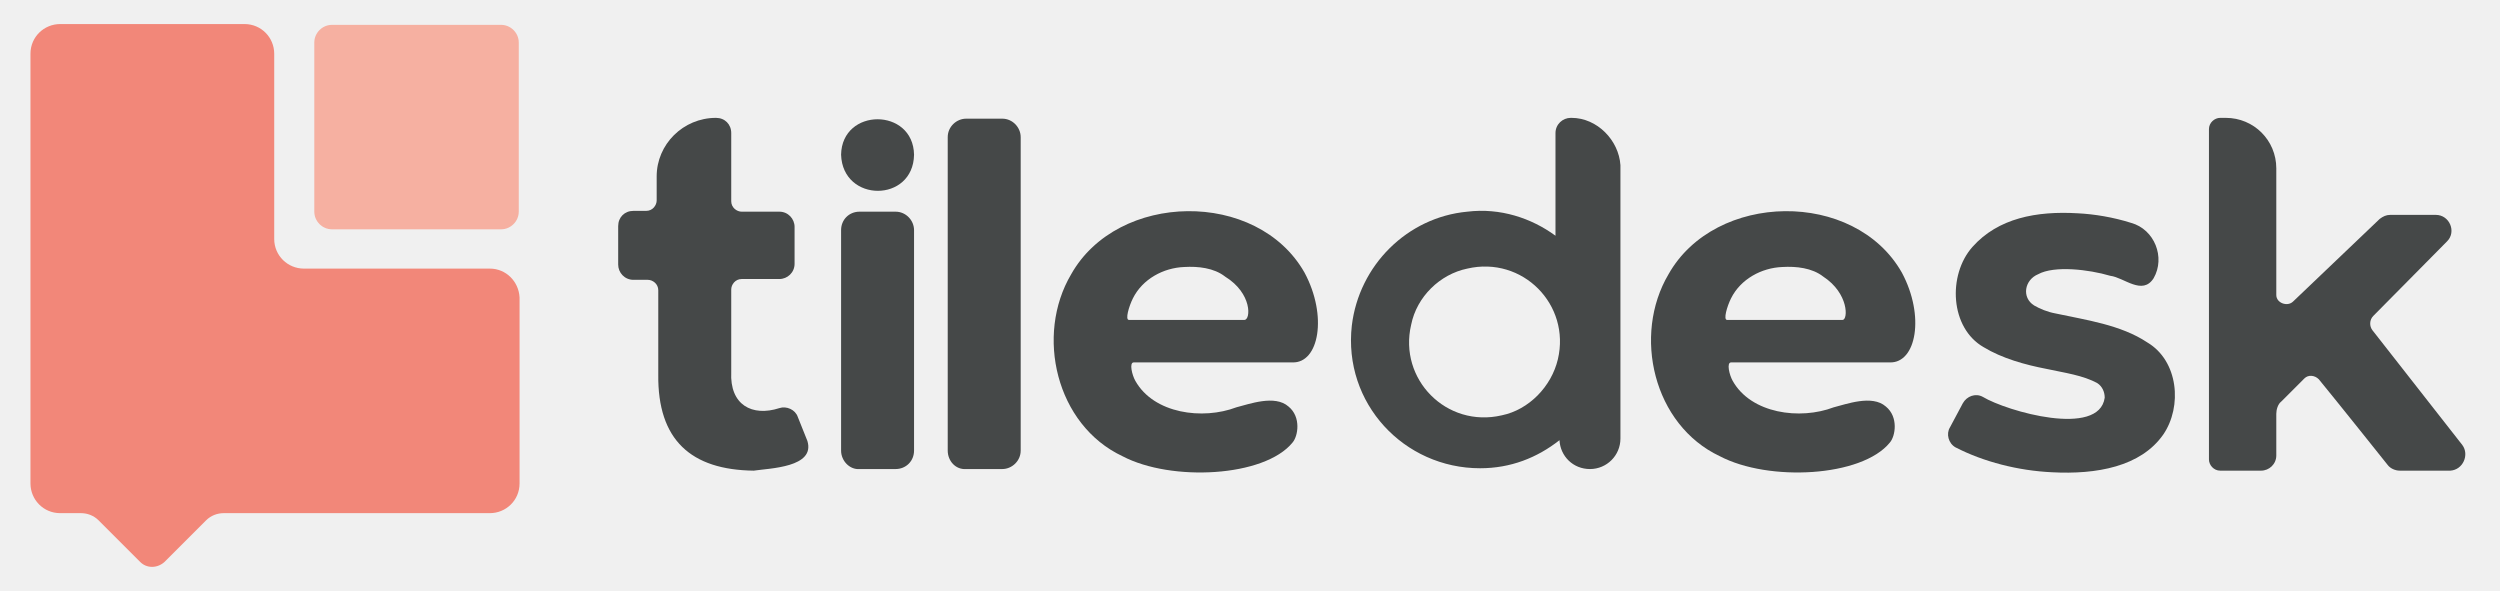
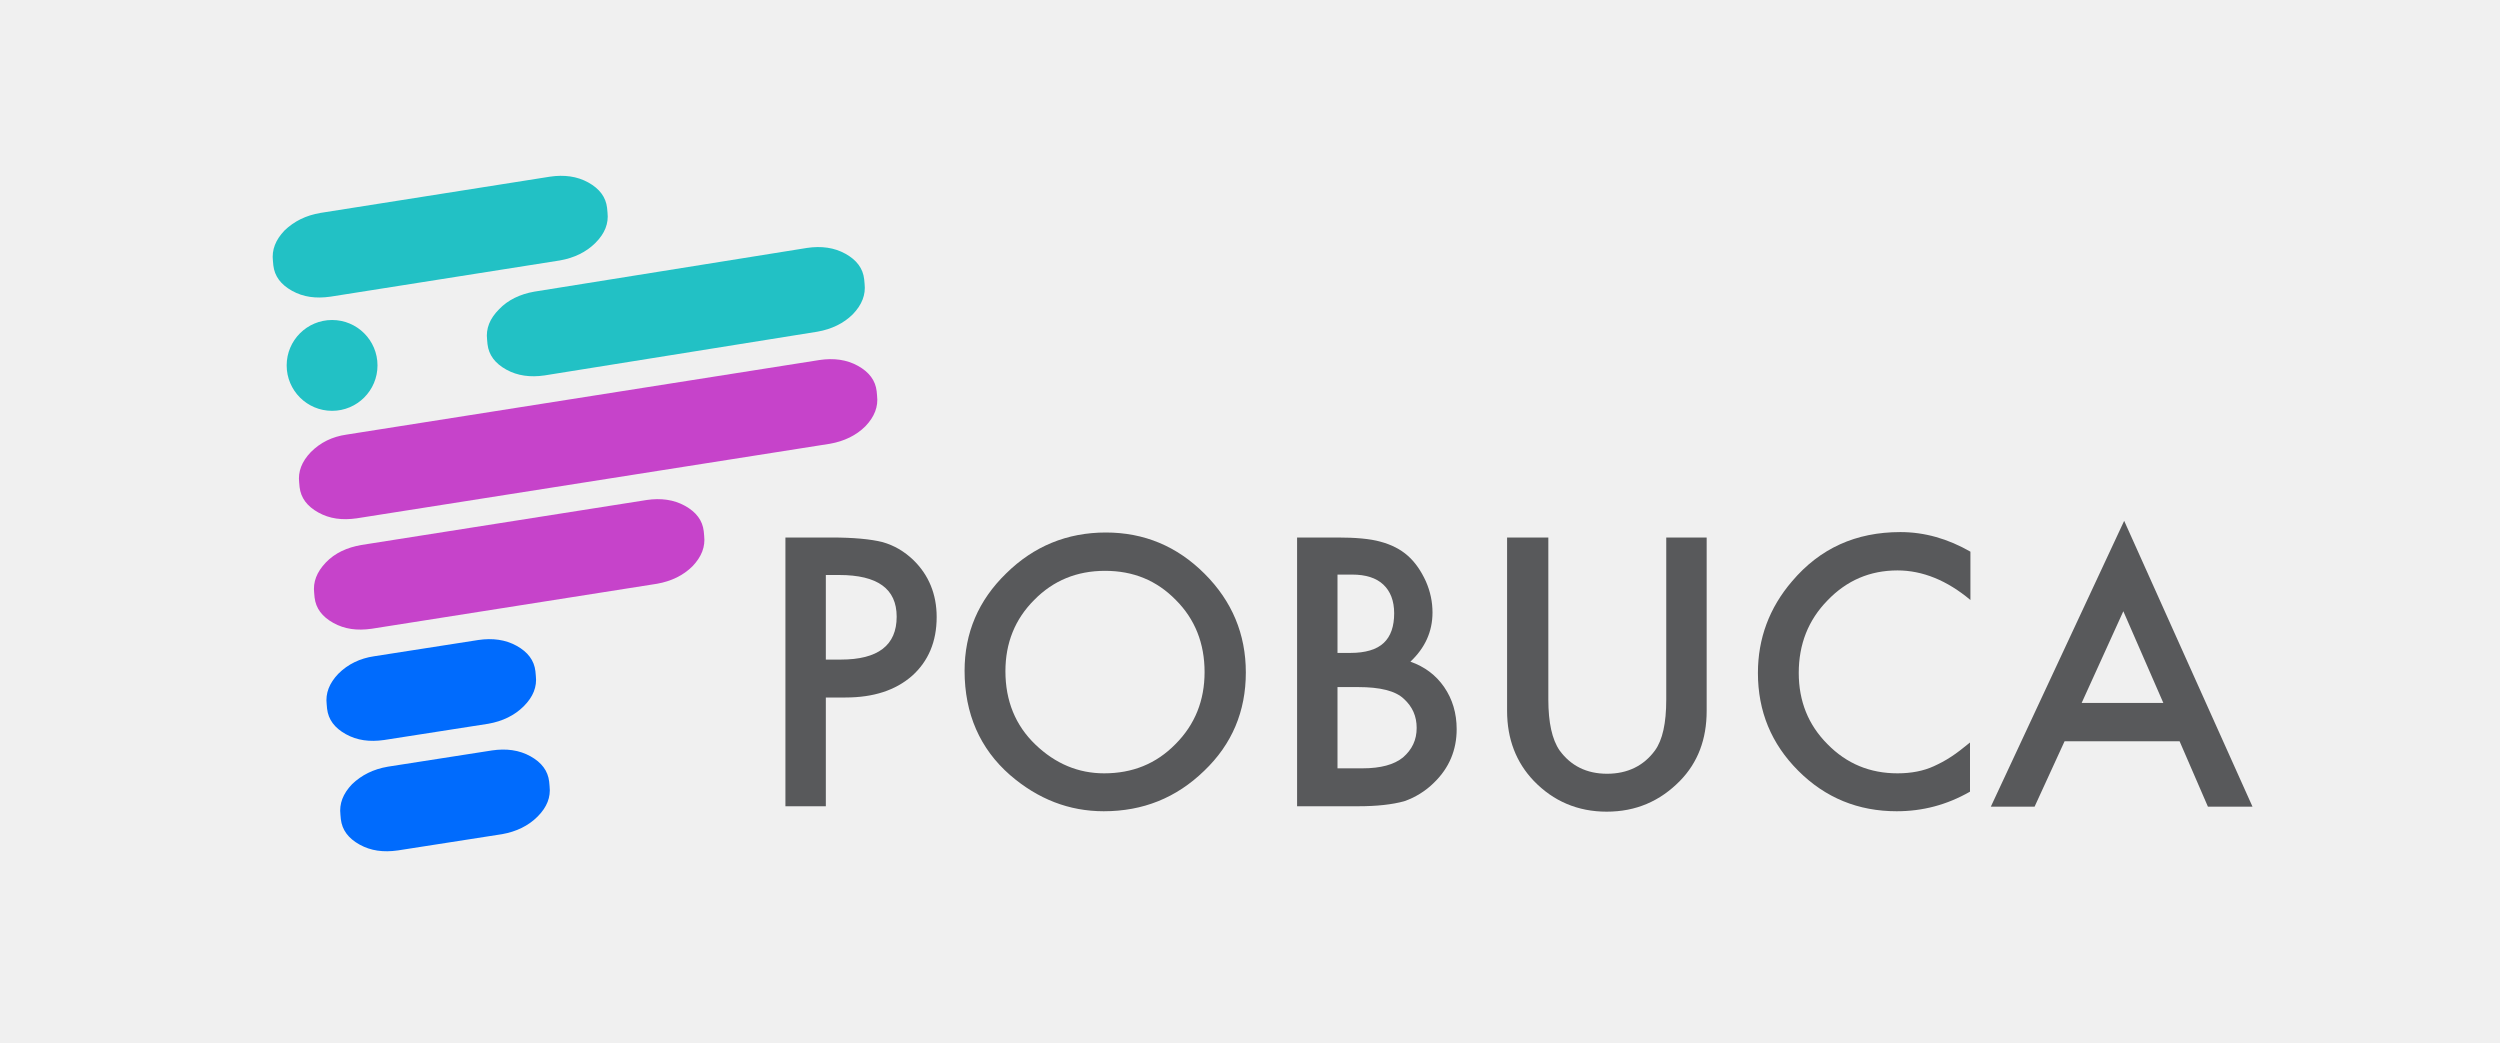
- <svg xmlns="http://www.w3.org/2000/svg" version="1.1" id="Livello_1" x="0px" y="0px" viewBox="0 0 311.8 73.7" style="enable-background:new 0 0 311.8 73.7;" xml:space="preserve">
+ <svg xmlns="http://www.w3.org/2000/svg" version="1.1" id="Layer_1" x="0px" y="0px" width="600px" height="250.1px" viewBox="0 0 600 250.1" style="enable-background:new 0 0 600 250.1;" xml:space="preserve">
  <style type="text/css">
- 	.st0{fill:#F28779;}
- 	.st1{fill:#F6B0A1;}
- 	.st2{fill:#454848;}
+ 	.Drop_x0020_Shadow{fill:none;}
+ 	.Round_x0020_Corners_x0020_2_x0020_pt{fill:#FFFFFF;stroke:#231F20;stroke-miterlimit:10;}
+ 	.Live_x0020_Reflect_x{fill:none;}
+ 	.Bevel_x0020_Soft{fill:url(#SVGID_1_);}
+ 	.Dusk{fill:#FFFFFF;}
+ 	.Foliage_GS{fill:#FFDD00;}
+ 	.Pompadour_GS{fill-rule:evenodd;clip-rule:evenodd;fill:#44ACE1;}
+ 	.st0{fill:#22C1C5;}
+ 	.st1{fill:#006BFD;}
+ 	.st2{fill:#C643CA;}
+ 	.st3{fill:#58595B;}
</style>
+   <linearGradient id="SVGID_1_" gradientUnits="userSpaceOnUse" x1="0" y1="-164.196" x2="0.707" y2="-163.489">
+     <stop offset="0" style="stop-color:#DEDFE3" />
+     <stop offset="0.178" style="stop-color:#DADBDF" />
+     <stop offset="0.361" style="stop-color:#CECFD3" />
+     <stop offset="0.546" style="stop-color:#B9BCBF" />
+     <stop offset="0.732" style="stop-color:#9CA0A2" />
+     <stop offset="0.918" style="stop-color:#787D7E" />
+     <stop offset="1" style="stop-color:#656B6C" />
+   </linearGradient>
  <g>
-     <path class="st0" d="M61.1,33.5H37.9c-2,0-3.7-1.6-3.7-3.7V6.7c0-2-1.6-3.7-3.7-3.7h-23c-2,0-3.7,1.6-3.7,3.7v26.8v26.8   c0,2,1.6,3.7,3.7,3.7H5.9h4.2c0.8,0,1.6,0.3,2.2,0.9l2.7,2.7l2.5,2.5c0.8,0.8,2.1,0.8,3,0l2.5-2.5l2.7-2.7c0.6-0.6,1.4-0.9,2.2-0.9   h33.2c2,0,3.7-1.6,3.7-3.7V37.1C64.7,35.1,63.1,33.5,61.1,33.5" />
-     <path class="st1" d="M62.5,28.6H41.4c-1.2,0-2.2-1-2.2-2.2V5.3c0-1.2,1-2.2,2.2-2.2h21.1c1.2,0,2.2,1,2.2,2.2v21.1   C64.7,27.6,63.7,28.6,62.5,28.6" />
+     <circle class="st0" cx="79.7" cy="87.7" r="10.9" />
+     <path class="st1" d="M93.1,184l25-3.9c3.4-0.5,6.5-0.1,9.2,1.4c2.7,1.5,4.2,3.5,4.5,6.1l0.1,1.1c0.3,2.6-0.6,5-2.9,7.3   c-2.2,2.2-5.1,3.6-8.5,4.2l-25,3.9c-3.5,0.5-6.5,0.1-9.2-1.4c-2.7-1.5-4.2-3.5-4.5-6.1l-0.1-1.1c-0.3-2.6,0.6-5,2.8-7.3   C86.8,186,89.6,184.6,93.1,184z" />
+     <path class="st1" d="M89.8,157.5l25-3.9c3.4-0.5,6.5-0.1,9.2,1.4c2.7,1.5,4.2,3.5,4.5,6.1l0.1,1.1c0.3,2.6-0.6,5-2.9,7.3   c-2.2,2.2-5.1,3.6-8.5,4.2l-25,3.9c-3.5,0.5-6.5,0.1-9.2-1.4c-2.7-1.5-4.2-3.5-4.5-6.1l-0.1-1.1c-0.3-2.6,0.6-5,2.8-7.3   C83.5,159.4,86.4,158,89.8,157.5z" />
+     <path class="st2" d="M86.7,130.8l68.5-10.8c3.4-0.5,6.5-0.1,9.2,1.4c2.7,1.5,4.2,3.5,4.5,6.1l0.1,1.1c0.3,2.6-0.6,5-2.8,7.3   c-2.2,2.2-5.1,3.6-8.5,4.2l-68.5,10.8c-3.5,0.5-6.5,0.1-9.2-1.4c-2.7-1.5-4.2-3.5-4.5-6.1l-0.1-1.1c-0.3-2.6,0.6-5,2.8-7.3   C80.4,132.7,83.3,131.4,86.7,130.8z" />
+     <path class="st2" d="M83.2,104.3l113.5-17.9c3.4-0.5,6.5-0.1,9.2,1.4c2.7,1.5,4.2,3.5,4.5,6.1l0.1,1.1c0.3,2.6-0.6,5-2.8,7.3   c-2.2,2.2-5.1,3.6-8.5,4.2L85.6,124.4c-3.5,0.5-6.5,0.1-9.2-1.4c-2.7-1.5-4.2-3.5-4.5-6.1l-0.1-1.1c-0.3-2.6,0.6-5,2.8-7.3   C76.9,106.2,79.7,104.8,83.2,104.3z" />
+     <path class="st0" d="M128.2,70l65.5-10.5c3.4-0.5,6.5-0.1,9.2,1.4c2.7,1.5,4.2,3.5,4.5,6.1l0.1,1.1c0.3,2.6-0.6,5-2.8,7.3   c-2.2,2.2-5.1,3.6-8.5,4.2l-65.5,10.5c-3.4,0.5-6.5,0.1-9.2-1.4c-2.7-1.5-4.2-3.5-4.5-6.1l-0.1-1.1c-0.3-2.6,0.6-5,2.9-7.3   C121.9,72,124.8,70.6,128.2,70z" />
+     <path class="st0" d="M76.9,51.1l55.1-8.7c3.4-0.5,6.5-0.1,9.2,1.4c2.7,1.5,4.2,3.5,4.5,6.1l0.1,1.1c0.3,2.6-0.6,5-2.9,7.3   c-2.2,2.2-5.1,3.6-8.5,4.2l-55.1,8.7c-3.5,0.5-6.5,0.1-9.2-1.4c-2.7-1.5-4.2-3.5-4.5-6.1l-0.1-1.1c-0.3-2.6,0.6-5,2.8-7.3   C70.6,53.1,73.4,51.7,76.9,51.1z" />
  </g>
  <g>
    <g>
-       <path class="st2" d="M196,14.7h-0.1c-1,0-1.9,0.8-1.9,1.9c0,0.1,0,7.5,0,12.8c-3-2.2-6.9-3.5-11-3c-7.5,0.7-13.5,6.7-14.4,14.2    c-1.1,9.7,6.5,17.8,16,17.8c3.8,0,7.1-1.3,9.9-3.5c0.1,2,1.7,3.6,3.8,3.6c2.1,0,3.8-1.7,3.8-3.8V20.6    C201.9,17.5,199.2,14.7,196,14.7 M187.3,51.8c-6.9,1.6-12.9-4.5-11.3-11.3c0.7-3.5,3.6-6.3,7-7c6.9-1.6,12.9,4.5,11.3,11.3    C193.5,48.2,190.7,51.1,187.3,51.8" />
-       <path class="st2" d="M100.7,55l-1.2-3c-0.3-0.9-1.4-1.4-2.3-1.1c-3.4,1.1-6.2-0.4-6-4.5V36.1c0-0.6,0.5-1.3,1.3-1.3h4.7    c1,0,1.9-0.8,1.9-1.9v-4.6c0-1-0.8-1.9-1.9-1.9h-4.7c-0.6,0-1.3-0.5-1.3-1.3v-8.5c0-1.1-0.8-1.9-1.9-1.9c-4.1,0-7.4,3.3-7.4,7.3v3    c0,0.6-0.5,1.3-1.3,1.3H79c-1.1,0-1.9,0.8-1.9,1.9V33c0,1,0.8,1.9,1.9,1.9h1.8c0.6,0,1.3,0.5,1.3,1.3v10.5    c-0.1,8.2,4.1,11.9,11.9,12C96,58.4,101.7,58.3,100.7,55" />
-       <path class="st2" d="M118.2,56.2V17.1c0-1.3,1.1-2.3,2.3-2.3h4.5c1.3,0,2.3,1.1,2.3,2.3v39.1c0,1.3-1.1,2.3-2.3,2.3h-4.5    C119.2,58.6,118.2,57.5,118.2,56.2" />
-       <path class="st2" d="M162.7,34c-5.9-10.4-23.3-10.1-29.1,0.2c-4.5,7.6-1.9,18.8,6.4,22.7c6.1,3.2,17.7,2.6,21.2-1.7    c0.7-0.8,1.1-3.2-0.5-4.5c-1.7-1.5-4.9-0.3-6.5,0.1c-4.2,1.6-10.3,0.8-12.6-3.3c-0.4-0.7-0.8-2.3-0.2-2.3c0.7,0,19.8,0,19.8,0    C164.5,45.3,165.6,39.4,162.7,34 M155.2,39.9c-1.7,0-14.3,0-14.4,0c-0.5,0,0-1.7,0.5-2.7c1.2-2.4,3.8-3.8,6.4-3.9    c1.7-0.1,3.7,0.1,5.1,1.2C156.2,36.6,156,39.9,155.2,39.9" />
-       <path class="st2" d="M237.2,34c-5.9-10.4-23.3-10.1-29.1,0.2c-4.5,7.6-1.9,18.8,6.4,22.7c6.1,3.2,17.7,2.6,21.2-1.7    c0.7-0.8,1.1-3.2-0.5-4.5c-1.7-1.5-4.9-0.3-6.5,0.1c-4.2,1.6-10.3,0.8-12.6-3.3c-0.4-0.7-0.8-2.3-0.2-2.3c0.7,0,19.8,0,19.8,0    C239,45.3,240.1,39.4,237.2,34 M229.8,39.9c-1.7,0-14.3,0-14.4,0c-0.5,0,0-1.7,0.5-2.7c1.2-2.4,3.8-3.8,6.4-3.9    c1.7-0.1,3.7,0.1,5.1,1.2C230.6,36.6,230.5,39.9,229.8,39.9" />
-       <path class="st2" d="M255.9,58.9c-4.2-0.2-8.5-1.3-12-3.1c-0.9-0.5-1.2-1.7-0.7-2.5l1.6-3c0.5-0.9,1.6-1.3,2.5-0.8    c3,1.8,14.5,5.1,15.2,0.1c0-0.7-0.3-1.4-0.9-1.8c-1.8-1-4.1-1.3-6.4-1.8c-2.6-0.5-5.5-1.3-7.8-2.7c-4.2-2.4-4.5-9-1.4-12.5    c3.2-3.6,8-4.5,13.1-4.2c2.1,0.1,4.5,0.5,6.7,1.2c2.9,0.8,4.3,4.3,2.8,6.9c-1.4,2.2-3.7-0.1-5.4-0.3c-2.7-0.8-7-1.3-9-0.2    c-1.7,0.7-2.1,2.9-0.5,3.9c0.7,0.4,1.6,0.8,2.7,1c3.7,0.8,8.1,1.4,11.4,3.6c3.9,2.3,4.4,8,2,11.5C267,58.2,261.5,59.2,255.9,58.9" />
-       <path class="st2" d="M307.1,55.5l-11.2-14.3c-0.4-0.5-0.4-1.3,0.1-1.8l9.2-9.3c1.2-1.2,0.3-3.3-1.4-3.3h-5.7    c-0.5,0-0.9,0.2-1.3,0.5l-10.8,10.3c-0.7,0.7-2.1,0.2-2.1-0.8V21c0-3.5-2.8-6.3-6.3-6.3h-0.7c-0.7,0-1.4,0.6-1.4,1.4v41.2    c0,0.7,0.6,1.4,1.4,1.4h5.1c1,0,1.9-0.8,1.9-1.9v-5.2c0-0.5,0.2-1.2,0.6-1.5l2.9-2.9c0.5-0.5,1.3-0.4,1.8,0.1    c2.3,2.8,8.6,10.7,8.6,10.7c0.3,0.4,0.9,0.7,1.5,0.7h6.3C307.2,58.6,308,56.7,307.1,55.5" />
-       <path class="st2" d="M104.9,56.2V28.7c0-1.3,1-2.3,2.3-2.3h4.5c1.3,0,2.3,1.1,2.3,2.3v27.5c0,1.3-1,2.3-2.3,2.3h-4.5    C106,58.6,104.9,57.5,104.9,56.2" />
+       <path class="st3" d="M198.2,167.3v26.2h-9.7V129h11c5.4,0,9.5,0.4,12.3,1.1c2.8,0.8,5.2,2.2,7.4,4.3c3.7,3.6,5.6,8.2,5.6,13.7    c0,5.9-2,10.6-5.9,14.1c-4,3.5-9.3,5.2-16,5.2H198.2z M198.2,158.3h3.6c8.9,0,13.4-3.4,13.4-10.3c0-6.7-4.6-10-13.8-10h-3.2V158.3    z" />
+       <path class="st3" d="M231.5,161c0-9.1,3.3-16.9,10-23.4c6.6-6.5,14.6-9.8,23.9-9.8c9.2,0,17.1,3.3,23.7,9.9    c6.6,6.6,9.9,14.5,9.9,23.7c0,9.3-3.3,17.2-10,23.6c-6.7,6.5-14.7,9.7-24.1,9.7c-8.3,0-15.8-2.9-22.5-8.7    C235.2,179.7,231.5,171.3,231.5,161z M241.3,161.1c0,7.1,2.4,13,7.2,17.6c4.8,4.6,10.3,6.9,16.5,6.9c6.8,0,12.5-2.3,17.1-7    c4.7-4.7,7-10.5,7-17.3c0-6.9-2.3-12.7-6.9-17.3c-4.6-4.7-10.2-7-17-7c-6.7,0-12.4,2.3-17,7C243.6,148.6,241.3,154.3,241.3,161.1z    " />
+       <path class="st3" d="M311.3,193.5V129h9.7c4.3,0,7.8,0.3,10.3,1c2.6,0.7,4.8,1.8,6.6,3.4c1.8,1.6,3.2,3.7,4.3,6.1    c1.1,2.5,1.6,5,1.6,7.5c0,4.6-1.8,8.5-5.3,11.8c3.4,1.2,6.1,3.2,8.1,6.1c2,2.9,3,6.3,3,10.1c0,5-1.8,9.3-5.4,12.8    c-2.1,2.1-4.6,3.6-7.2,4.5c-2.9,0.8-6.6,1.2-11,1.2H311.3z M321,156.7h3.1c3.6,0,6.3-0.8,8-2.4c1.7-1.6,2.5-4,2.5-7.1    c0-3-0.9-5.3-2.6-6.9c-1.7-1.6-4.2-2.4-7.5-2.4H321V156.7z M321,184.4h6c4.4,0,7.6-0.9,9.7-2.6c2.2-1.9,3.3-4.2,3.3-7.1    c0-2.8-1-5.1-3.1-7c-2-1.9-5.7-2.8-10.9-2.8H321V184.4z" />
+       <path class="st3" d="M371.6,129v38.9c0,5.5,0.9,9.6,2.7,12.2c2.7,3.7,6.5,5.6,11.4,5.6c4.9,0,8.8-1.9,11.5-5.6    c1.8-2.5,2.7-6.5,2.7-12.2V129h9.7v41.6c0,6.8-2.1,12.4-6.4,16.8c-4.8,4.9-10.6,7.4-17.6,7.4c-6.9,0-12.8-2.5-17.5-7.4    c-4.2-4.4-6.4-10-6.4-16.8V129H371.6z" />
+       <path class="st3" d="M472.9,132.4V144c-5.6-4.7-11.5-7.1-17.5-7.1c-6.6,0-12.2,2.4-16.8,7.2c-4.6,4.7-6.9,10.5-6.9,17.4    c0,6.8,2.3,12.5,6.9,17.1c4.6,4.7,10.2,7,16.8,7c3.4,0,6.3-0.6,8.7-1.7c1.3-0.6,2.7-1.3,4.2-2.3c1.4-0.9,2.9-2.1,4.5-3.4V190    c-5.6,3.2-11.4,4.7-17.6,4.7c-9.2,0-17.1-3.2-23.6-9.7c-6.5-6.5-9.7-14.3-9.7-23.5c0-8.2,2.7-15.6,8.2-22    c6.7-7.9,15.3-11.8,26-11.8C461.9,127.7,467.5,129.3,472.9,132.4z" />
+       <path class="st3" d="M523.1,177.9h-27.6l-7.2,15.7h-10.5l32-68.6l30.8,68.6h-10.7L523.1,177.9z M519.2,168.7l-9.6-22l-10,22H519.2    z" />
    </g>
-     <path class="st2" d="M114,19.3c-0.1,6-8.9,6-9.1,0C105,13.4,113.9,13.4,114,19.3" />
  </g>
</svg>
